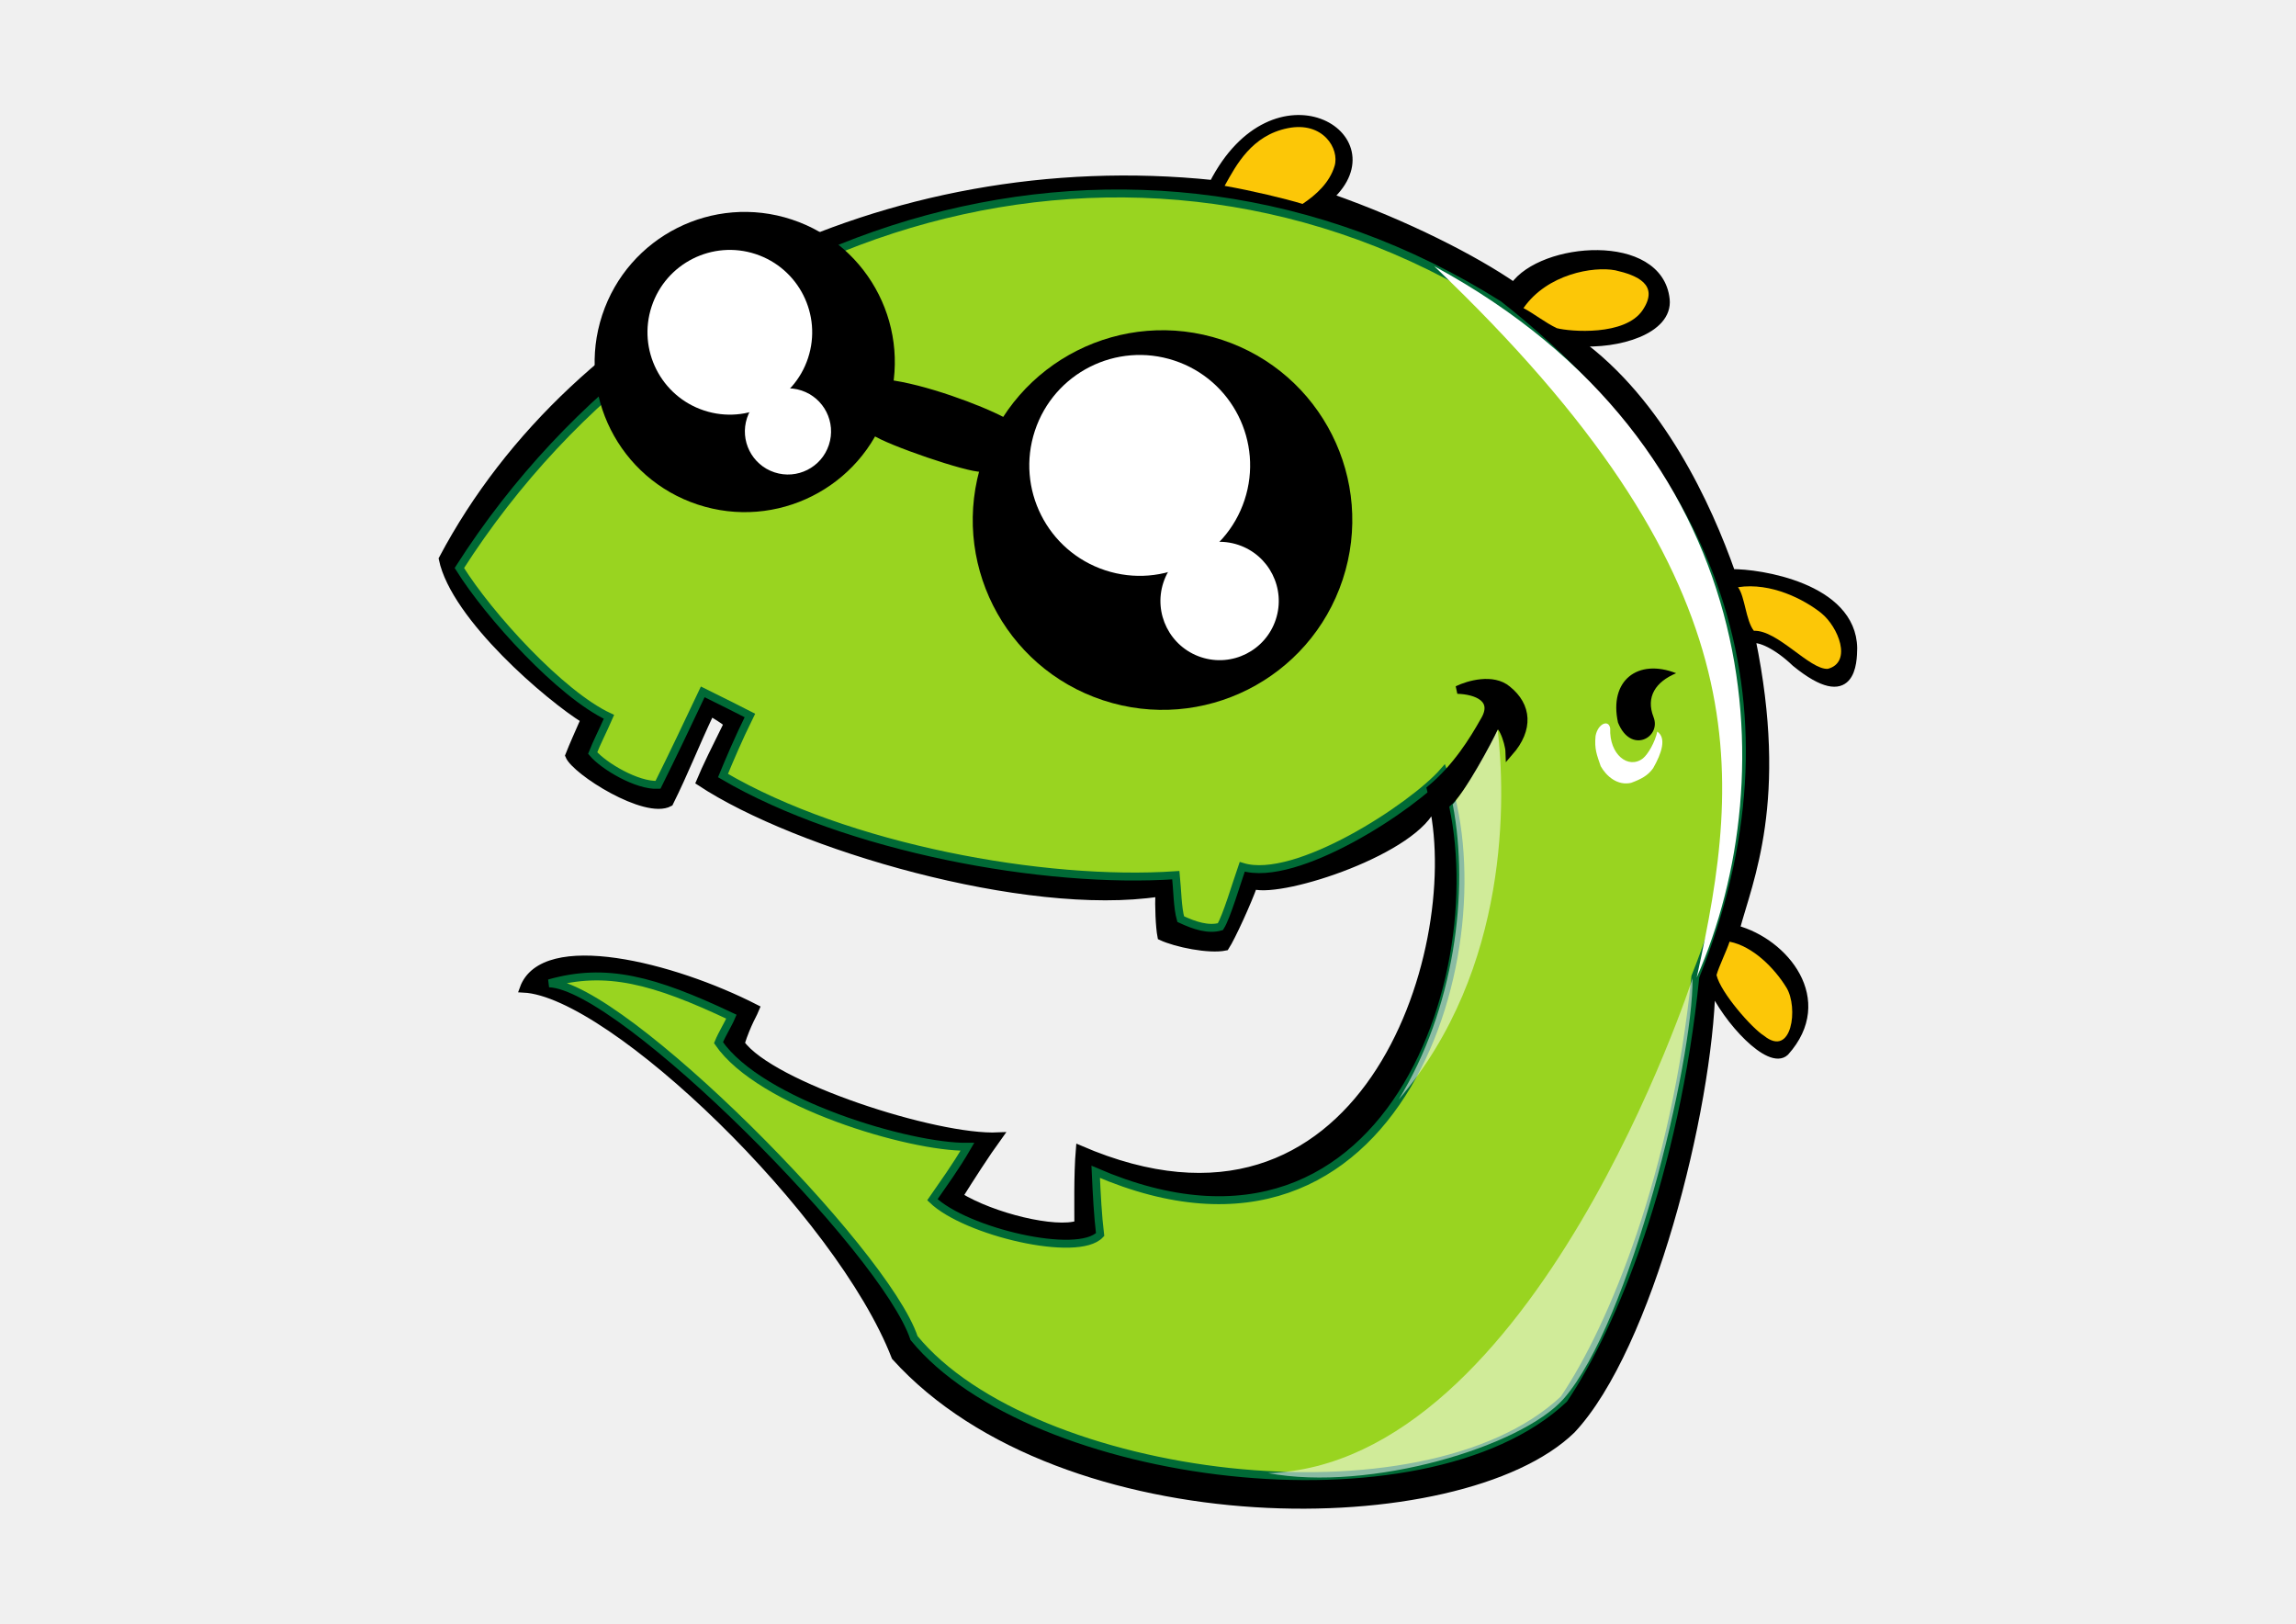
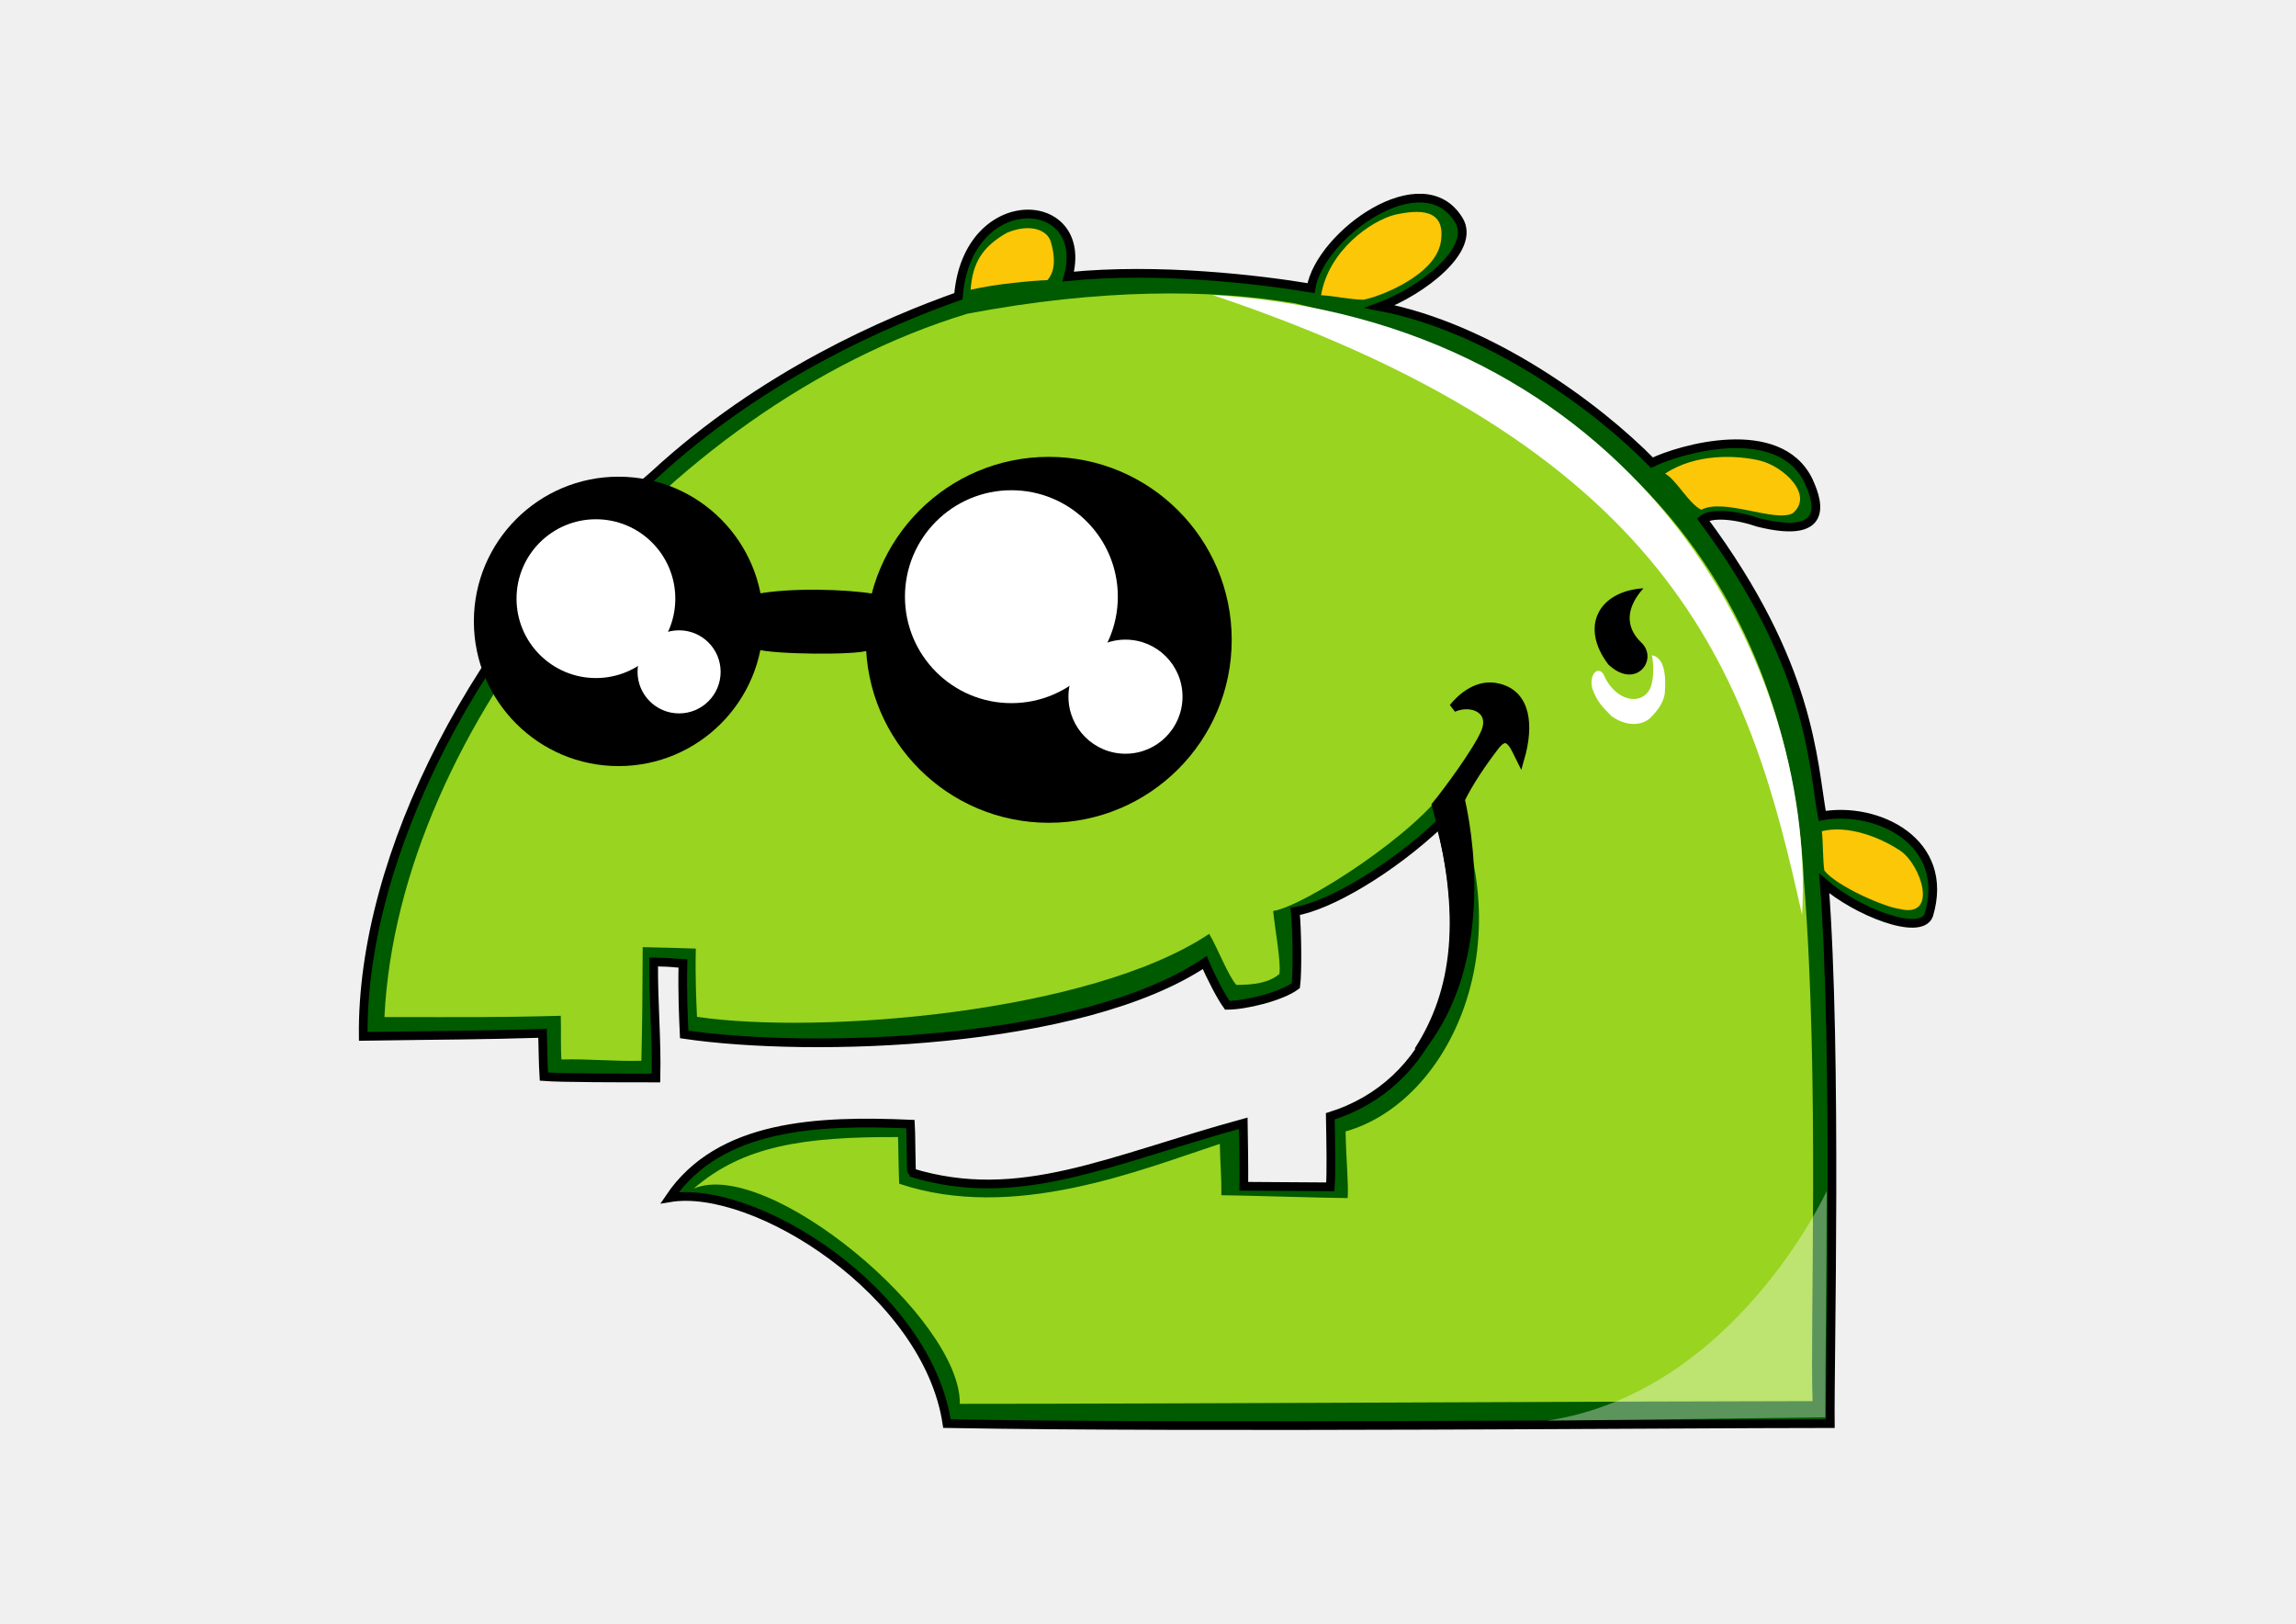
<svg xmlns="http://www.w3.org/2000/svg" width="1052.362" height="744.094" id="svg2494" version="1.0">
  <defs id="defs2496">
    </defs>
-   <g id="layer1" style="display:inline">
-     <rect style="fill:none;fill-opacity:1;stroke:none;stroke-width:1.974;stroke-linecap:round;stroke-linejoin:round;stroke-miterlimit:4;stroke-dasharray:none;stroke-opacity:1" id="rect3321" width="725.2" height="721.363" x="163.581" y="11.366" />
-     <g id="g3516" transform="matrix(0.9081993,0,0,0.9081993,1691.799,140.3129)">
-       <path id="path2487" d="M -1069.661,566.959 C -1125.699,621.274 -1326.161,623.779 -1410.904,530.092 C -1439.099,457.182 -1554.236,346.524 -1598.55,344.358 C -1588.582,316.687 -1523.513,332.788 -1481.453,354.348 C -1482.123,356.155 -1485.832,362.014 -1489.004,372.049 C -1473.938,393.309 -1390.371,420.403 -1358.947,418.904 C -1365.55,428.01 -1373.118,439.886 -1378.938,449.13 C -1361.729,459.704 -1330.124,467.264 -1318.61,463.36 C -1318.572,456.696 -1318.965,438.301 -1317.863,425.487 C -1174.833,487.297 -1123.325,326.611 -1139.514,251.541 C -1147.583,274.171 -1215.034,296.509 -1230.236,292.204 C -1233.101,300.415 -1241.265,318.309 -1244.418,323.17 C -1252.629,324.889 -1269.287,321.464 -1276.672,318.015 C -1277.602,313.21 -1278.011,302.758 -1277.726,295.917 C -1345.017,306.234 -1460.563,272.337 -1509.456,240.027 C -1506.488,232.827 -1501.612,223.028 -1495.494,210.685 C -1497.931,208.315 -1501.919,206.32 -1504.168,204.726 C -1512.635,222.622 -1517.088,234.603 -1524.99,250.489 C -1536.947,256.989 -1572.381,234.616 -1575.538,226.758 C -1573.366,221.218 -1570.749,215.523 -1567.71,208.526 C -1585.422,197.652 -1633.294,156.865 -1639.361,127.53 C -1572.322,0.994 -1415.617,-78.745 -1250.599,-61.64 C -1219.493,-122.476 -1158.349,-85.816 -1192.006,-55.05 C -1152.975,-41.388 -1118.462,-23.571 -1098.775,-9.992 C -1084.604,-30.485 -1025.509,-35.161 -1022.157,-3.412 C -1020.526,12.042 -1046.115,19.785 -1066.621,18.151 C -1024.977,48.324 -1000.896,100.875 -988.999,134.691 C -975.133,134.433 -928.028,141.572 -927.515,172.555 C -927.643,179.312 -927.776,203.484 -956.657,179.969 C -965.921,171.086 -974.904,167.085 -978.815,168.133 C -962.083,249.555 -980.232,289.546 -986.81,314.359 C -962.153,320.937 -938.299,350.014 -961.875,376.31 C -969.65,383.606 -991.392,360.352 -999.065,342.815 C -1000.414,405.452 -1030.75,525.565 -1069.661,566.959 z" style="fill:#000000;fill-opacity:1;fill-rule:evenodd;stroke:#000000;stroke-width:3.991px;stroke-linecap:butt;stroke-linejoin:miter;stroke-opacity:1" />
-       <path id="path2489" d="M -1401.51,520.678 C -1416.273,476.336 -1548.783,343.023 -1585.632,341.682 C -1556.931,333.544 -1533.059,339.924 -1493.679,358.508 C -1495.592,362.962 -1498.215,366.804 -1500.197,371.631 C -1479.159,402.312 -1403.477,424.555 -1374.586,424.157 C -1380.687,434.69 -1386.495,442.488 -1392.248,450.874 C -1375.444,467.048 -1318.839,480.49 -1307.607,468.453 C -1308.759,458.904 -1309.301,448.438 -1309.833,436.801 C -1156.027,503.272 -1103.016,321.445 -1134.329,234.919 C -1149.698,252.507 -1208.77,291.316 -1235.889,282.89 C -1238.645,290.787 -1243.877,308.418 -1246.909,313.093 C -1252.981,314.804 -1259.833,312.604 -1266.935,309.286 C -1268.581,303.55 -1268.602,294.693 -1269.386,287.111 C -1335.887,291.675 -1435.473,273.438 -1497.928,236.845 C -1495.073,229.921 -1490.234,218.393 -1484.349,206.522 C -1489.441,203.899 -1498.769,199.231 -1508.145,194.607 C -1516.287,211.818 -1523.134,226.254 -1530.734,241.532 C -1541.286,242.061 -1558.2,232.008 -1563.701,225.467 C -1561.613,220.138 -1558.4,213.943 -1555.478,207.214 C -1579.863,195.825 -1615.963,156.159 -1630.977,132.111 C -1517.823,-44.869 -1289.543,-116.068 -1106.385,-0.738 C -994.755,87.11 -953.199,203.872 -1007.213,338.339 C -1017.157,437.521 -1048.713,514.741 -1073.556,551.47 C -1144.867,618.504 -1342.602,592.765 -1401.51,520.678 z" style="fill:#99d420;fill-opacity:1;fill-rule:evenodd;stroke:#006a36;stroke-width:4;stroke-linecap:butt;stroke-linejoin:miter;stroke-miterlimit:4;stroke-dasharray:none;stroke-opacity:1" />
-       <g transform="translate(-32.32488,8.08122)" id="g3502">
-         <path style="fill:#000000;fill-opacity:1;stroke:none;stroke-width:2;stroke-linecap:round;stroke-linejoin:round;stroke-miterlimit:4;stroke-dasharray:none;stroke-opacity:1" id="path2491" d="M 316.557,235.401 A 16.415,16.415 0 1 1 283.727,235.401 A 16.415,16.415 0 1 1 316.557,235.401 z" transform="matrix(4.381242,1.445737,-1.445737,4.381242,-2429.302,-1445.175)" />
-         <path style="fill:#000000;fill-opacity:1;stroke:none;stroke-width:2;stroke-linecap:round;stroke-linejoin:round;stroke-miterlimit:4;stroke-dasharray:none;stroke-opacity:1" id="path2493" d="M 316.557,235.401 A 16.415,16.415 0 1 1 283.727,235.401 A 16.415,16.415 0 1 1 316.557,235.401 z" transform="matrix(5.539845,1.828057,-1.828057,5.539845,-2476.197,-1752.923)" />
-         <path style="fill:#ffffff;fill-opacity:1;stroke:none;stroke-width:2;stroke-linecap:round;stroke-linejoin:round;stroke-miterlimit:4;stroke-dasharray:none;stroke-opacity:1" id="path2495" d="M 316.557,235.401 A 16.415,16.415 0 1 1 283.727,235.401 A 16.415,16.415 0 1 1 316.557,235.401 z" transform="matrix(2.404059,0.7932994,-0.7932994,2.404059,-1996.968,-798.9327)" />
-         <path style="fill:#ffffff;fill-opacity:1;stroke:none;stroke-width:2;stroke-linecap:round;stroke-linejoin:round;stroke-miterlimit:4;stroke-dasharray:none;stroke-opacity:1" id="path2497" d="M 316.557,235.401 A 16.415,16.415 0 1 1 283.727,235.401 A 16.415,16.415 0 1 1 316.557,235.401 z" transform="matrix(1.258048,0.415135,-0.415135,1.258048,-1712.684,-365.6314)" />
-         <path style="fill:#ffffff;fill-opacity:1;stroke:none;stroke-width:2;stroke-linecap:round;stroke-linejoin:round;stroke-miterlimit:4;stroke-dasharray:none;stroke-opacity:1" id="path2499" d="M 316.557,235.401 A 16.415,16.415 0 1 1 283.727,235.401 A 16.415,16.415 0 1 1 316.557,235.401 z" transform="matrix(3.223315,1.063641,-1.063641,3.223315,-1972.365,-1005.751)" />
-         <path style="fill:#ffffff;fill-opacity:1;stroke:none;stroke-width:2;stroke-linecap:round;stroke-linejoin:round;stroke-miterlimit:4;stroke-dasharray:none;stroke-opacity:1" id="path2501" d="M 316.557,235.401 A 16.415,16.415 0 1 1 283.727,235.401 A 16.415,16.415 0 1 1 316.557,235.401 z" transform="matrix(1.727282,0.5699742,-0.5699742,1.727282,-1599.237,-436.9978)" />
-         <path style="fill:#000000;fill-opacity:1;fill-rule:evenodd;stroke:#000000;stroke-width:4.876px;stroke-linecap:butt;stroke-linejoin:miter;stroke-opacity:1" d="M -1383.18,31.377 C -1384.564,40.263 -1386.969,48.49 -1389.03,54.662 C -1381.905,59.734 -1341.561,73.503 -1334.987,73.072 C -1333.492,66.689 -1328.706,55.89 -1324.317,50.461 C -1336.268,44.072 -1364.771,33.479 -1383.18,31.377 z" id="path2503" />
+   <g id="layer1">
+     <g id="g2525" transform="translate(30.48224,13.97076)">
+       <rect y="-2.605" x="133.099" height="721.363" width="725.2" id="rect3475" style="fill:none;fill-opacity:1;stroke:none;stroke-width:1.974;stroke-linecap:round;stroke-linejoin:round;stroke-miterlimit:4;stroke-dasharray:none;stroke-opacity:1" />
+       <g transform="matrix(3.797956,0,0,3.797956,-1129.638,1454.907)" id="g3301">
+         <g id="g3281">
+           <path id="path3479" d="M 510.29,-214.979 C 492.26,-214.979 433.964,-214.436 403.688,-214.979 C 401.331,-230.783 380.485,-243.958 370.218,-242.231 C 376.217,-251.131 388.166,-251.598 399.292,-251.117 C 399.334,-250.611 399.368,-245.295 399.435,-245.257 C 412.488,-241.293 423.245,-246.793 439.451,-251.22 C 439.493,-248.593 439.535,-246.315 439.514,-243.618 C 441.197,-243.619 447.89,-243.549 449.952,-243.549 C 450.078,-245.362 450.015,-248.57 449.952,-252.057 C 461.945,-255.809 468.256,-268.958 463.207,-287.413 C 457.259,-281.795 449.824,-277.452 445.718,-276.785 C 445.95,-274.507 445.996,-269.328 445.786,-267.817 C 444.019,-266.492 439.663,-265.453 437.517,-265.453 C 436.76,-266.495 435.498,-268.943 434.803,-270.607 C 419.9,-260.647 387.241,-259.68 371.977,-261.939 C 371.883,-263.987 371.744,-266.874 371.828,-270.5 C 370.261,-270.561 371.149,-270.621 368.288,-270.682 C 368.262,-265.469 368.683,-261.354 368.569,-256.683 C 364.582,-256.683 357.069,-256.683 355.047,-256.848 C 354.948,-258.412 354.938,-260.062 354.883,-262.07 C 346.941,-261.831 344.044,-261.87 333.246,-261.706 C 332.989,-283.445 347.057,-311.06 368.346,-329.45 C 381.477,-341.567 396.457,-347.959 405.074,-351.013 C 406.113,-364.217 421.029,-363.44 418.329,-353.384 C 429.163,-354.475 441.407,-353.035 447.616,-351.989 C 448.713,-358.457 461.132,-367.379 465.47,-360.179 C 467.581,-356.674 461.022,-351.653 455.948,-349.758 C 469.245,-347.201 482.163,-337.67 488.77,-330.929 C 492.049,-332.536 504.082,-336.082 507.657,-328.748 C 508.379,-327.122 511.041,-321.341 501.531,-323.732 C 498.331,-324.819 495.742,-324.772 494.926,-324.086 C 507.991,-306.527 508.118,-294.965 509.314,-288.313 C 515.929,-289.491 524.86,-285.213 522.167,-276.313 C 521.125,-273.706 513.347,-276.83 509.562,-280.159 C 511.143,-259.656 510.205,-222.145 510.29,-214.979 z" style="fill:#005a00;fill-opacity:1;fill-rule:evenodd;stroke:#000000;stroke-width:1.051px;stroke-linecap:butt;stroke-linejoin:miter;stroke-opacity:1" />
+           <path id="path3481" d="M 508.153,-217.692 C 490.949,-217.692 430.887,-217.365 405.24,-217.365 C 405.396,-227.662 382.074,-247.13 373.134,-243.343 C 379.074,-248.483 386.32,-249.599 397.786,-249.554 C 397.825,-248.278 397.858,-245.298 397.923,-243.926 C 411.675,-239.299 426.919,-245.553 436.619,-248.732 C 436.659,-246.206 436.826,-245.131 436.806,-242.538 C 438.425,-242.538 450.064,-242.192 452.047,-242.192 C 452.168,-243.935 451.855,-246.881 451.795,-250.234 C 464.455,-253.814 473.341,-273.114 464.037,-291.908 C 460.746,-286.505 447.001,-277.47 443.053,-276.829 C 443.275,-274.638 444.014,-270.69 443.812,-269.236 C 442.554,-268.152 440.674,-267.913 438.61,-267.913 C 437.579,-269.098 436.364,-272.35 435.333,-274.071 C 421,-264.493 388.203,-261.889 373.523,-264.062 C 373.433,-266.032 373.299,-268.808 373.38,-272.295 C 371.873,-272.354 369.722,-272.412 366.97,-272.47 C 366.945,-267.457 366.921,-263.25 366.81,-258.759 C 363.492,-258.669 360.474,-259.007 357.156,-258.917 C 357.06,-260.421 357.136,-262.257 357.083,-264.188 C 348.855,-263.965 345.066,-264.035 335.801,-264.035 C 337.475,-298.784 369.435,-337.735 406.154,-348.903 C 422.186,-351.936 435.504,-351.896 445.675,-350.155 C 482.094,-341.638 505.108,-318.164 507.119,-280.318 C 509.01,-256.546 507.816,-226.775 508.153,-217.692 z" style="fill:#99d420;fill-opacity:1;fill-rule:evenodd;stroke:none;stroke-width:2;stroke-linecap:butt;stroke-linejoin:miter;stroke-miterlimit:4;stroke-dasharray:none;stroke-opacity:0.632" />
+           <path transform="matrix(1.063631,0,0,1.063631,44.81371,-562.1561)" d="M 316.557,235.401 A 16.415,16.415 0 1 1 283.727,235.401 A 16.415,16.415 0 1 1 316.557,235.401 z" id="path3485" style="fill:#000000;fill-opacity:1;stroke:none;stroke-width:2;stroke-linecap:round;stroke-linejoin:round;stroke-miterlimit:4;stroke-dasharray:none;stroke-opacity:1" />
+           <path transform="matrix(1.344904,0,0,1.344904,12.31431,-626.1438)" d="M 316.557,235.401 A 16.415,16.415 0 1 1 283.727,235.401 A 16.415,16.415 0 1 1 316.557,235.401 z" id="path3487" style="fill:#000000;fill-opacity:1;stroke:none;stroke-width:2;stroke-linecap:round;stroke-linejoin:round;stroke-miterlimit:4;stroke-dasharray:none;stroke-opacity:1" />
+           <path transform="matrix(0.5836317,0,0,0.5836317,186.1515,-451.9075)" d="M 316.557,235.401 A 16.415,16.415 0 1 1 283.727,235.401 A 16.415,16.415 0 1 1 316.557,235.401 z" id="path3489" style="fill:#ffffff;fill-opacity:1;stroke:none;stroke-width:2;stroke-linecap:round;stroke-linejoin:round;stroke-miterlimit:4;stroke-dasharray:none;stroke-opacity:1" />
+           <path transform="matrix(0.3054155,0,0,0.3054155,279.693,-377.5824)" d="M 316.557,235.401 A 16.415,16.415 0 1 1 283.727,235.401 A 16.415,16.415 0 1 1 316.557,235.401 z" id="path3491" style="fill:#ffffff;fill-opacity:1;stroke:none;stroke-width:2;stroke-linecap:round;stroke-linejoin:round;stroke-miterlimit:4;stroke-dasharray:none;stroke-opacity:1" />
+           <path transform="matrix(0.7825221,0,0,0.7825221,176.5965,-498.9636)" d="M 316.557,235.401 A 16.415,16.415 0 1 1 283.727,235.401 A 16.415,16.415 0 1 1 316.557,235.401 z" id="path3493" style="fill:#ffffff;fill-opacity:1;stroke:none;stroke-width:2;stroke-linecap:round;stroke-linejoin:round;stroke-miterlimit:4;stroke-dasharray:none;stroke-opacity:1" />
+           <path transform="matrix(0.419331,0,0,0.419331,299.3741,-401.4024)" d="M 316.557,235.401 A 16.415,16.415 0 1 1 283.727,235.401 A 16.415,16.415 0 1 1 316.557,235.401 z" id="path3495" style="fill:#ffffff;fill-opacity:1;stroke:none;stroke-width:2;stroke-linecap:round;stroke-linejoin:round;stroke-miterlimit:4;stroke-dasharray:none;stroke-opacity:1" />
+           <path id="path3497" d="M 380.513,-314.47 C 380.851,-312.424 380.919,-310.45 380.914,-308.949 C 382.84,-308.354 392.668,-308.254 394.076,-308.823 C 393.942,-310.329 394.209,-313.039 394.778,-314.544 C 391.7,-315.079 384.695,-315.34 380.513,-314.47 z" style="fill:#000000;fill-opacity:1;fill-rule:evenodd;stroke:#000000;stroke-width:1.124px;stroke-linecap:butt;stroke-linejoin:miter;stroke-opacity:1" />
+           <path id="path3499" d="M 415.815,-352.959 C 413.94,-352.877 409.67,-352.516 406.545,-351.793 C 406.769,-354.982 407.915,-356.969 410.95,-358.679 C 413.643,-359.797 415.77,-359.073 416.216,-357.594 C 416.663,-356.115 416.901,-354.175 415.815,-352.959 z" style="fill:#fcc707;fill-opacity:1;fill-rule:evenodd;stroke:none;stroke-width:1px;stroke-linecap:butt;stroke-linejoin:miter;stroke-opacity:1" />
+           <path id="path3501" d="M 453.966,-350.591 C 452.27,-350.607 450.35,-351.067 448.833,-351.133 C 449.77,-356.59 454.903,-360.124 457.759,-360.848 C 460.631,-361.472 463.919,-361.637 463.294,-357.593 C 462.656,-353.469 455.766,-350.92 453.966,-350.591 z" style="fill:#fcc707;fill-opacity:1;fill-rule:evenodd;stroke:none;stroke-width:1px;stroke-linecap:butt;stroke-linejoin:miter;stroke-opacity:1" />
+           <path id="path3503" d="M 494.719,-325.247 C 493.173,-326.017 491.721,-328.868 490.356,-329.604 C 494.063,-332.08 499.049,-331.837 501.816,-331.174 C 504.672,-330.468 508.363,-327.01 505.757,-324.825 C 503.638,-323.683 497.496,-326.699 494.719,-325.247 z" style="fill:#fcc707;fill-opacity:1;fill-rule:evenodd;stroke:none;stroke-width:1px;stroke-linecap:butt;stroke-linejoin:miter;stroke-opacity:1" />
+           <path id="path3505" d="M 509.579,-281.705 C 509.381,-282.824 509.432,-285.165 509.272,-286.458 C 512.328,-287.219 516.148,-285.818 518.71,-284.123 C 521.271,-282.428 523.36,-275.914 518.686,-277.077 C 516.879,-277.282 511.075,-279.81 509.579,-281.705 z" style="fill:#fcc707;fill-opacity:1;fill-rule:evenodd;stroke:none;stroke-width:1px;stroke-linecap:butt;stroke-linejoin:miter;stroke-opacity:1" />
+           <path id="path3507" d="M 462.733,-289.59 C 464.143,-291.31 467.636,-296.049 468.635,-298.327 C 469.837,-301.091 467.091,-302.363 464.785,-301.361 C 465.837,-302.658 467.849,-304.386 470.252,-303.75 C 473.642,-302.927 473.977,-299.178 472.864,-295.293 C 472.264,-296.479 471.466,-298.893 469.834,-296.758 C 468.205,-294.626 466.703,-292.413 465.66,-290.286 C 467.133,-283.806 468.562,-269.573 460.588,-259.963 C 465.208,-267.123 466.386,-276.168 462.733,-289.59 z" style="fill:#000000;fill-opacity:1;fill-rule:evenodd;stroke:#000000;stroke-width:1.051px;stroke-linecap:butt;stroke-linejoin:miter;stroke-opacity:1" />
+           <path id="path3509" d="M 487.744,-315.771 C 485.766,-313.586 485.387,-311.215 487.491,-309.216 C 489.595,-307.217 486.86,-303.428 483.515,-306.566 C 480.043,-311.103 482.274,-315.422 487.744,-315.771 z" style="fill:#000000;fill-opacity:1;fill-rule:evenodd;stroke:none;stroke-width:1px;stroke-linecap:butt;stroke-linejoin:miter;stroke-opacity:1" />
+           <path id="path3511" d="M 488.754,-307.685 C 489.081,-306.304 488.918,-304.431 488.531,-303.642 C 487.399,-301.48 484.255,-302.217 482.907,-305.417 C 482.208,-306.469 481.152,-305.302 481.568,-303.691 C 482.163,-302.014 482.803,-301.472 483.889,-300.338 C 485.094,-299.467 487.013,-298.891 488.486,-300.042 C 489.498,-301.061 490.108,-301.883 490.316,-303.05 C 490.508,-305.363 490.235,-307.441 488.754,-307.685 z" style="fill:#ffffff;fill-opacity:1;fill-rule:evenodd;stroke:none;stroke-width:1px;stroke-linecap:butt;stroke-linejoin:miter;stroke-opacity:1" />
+           <path id="path3513" d="M 435.75,-351.153 C 492.655,-332.064 500.736,-303.975 506.887,-276.354 C 508.611,-307.74 485.875,-348.158 435.75,-351.153 z" style="fill:#ffffff;fill-opacity:1;fill-rule:evenodd;stroke:none;stroke-width:1px;stroke-linecap:butt;stroke-linejoin:miter;stroke-opacity:1" />
+           <path id="path3515" d="M 476.129,-215.336 C 498.727,-218.745 509.856,-243.036 509.856,-243.036 C 509.848,-231.337 509.693,-224.784 509.686,-215.737 C 500.436,-215.603 487.273,-215.47 476.129,-215.336 z" style="fill:#ffffff;fill-opacity:0.357;fill-rule:evenodd;stroke:none;stroke-width:1px;stroke-linecap:butt;stroke-linejoin:miter;stroke-opacity:1" />
+         </g>
      </g>
-       <g id="g3498">
-         <path style="fill:#fcc707;fill-opacity:1;fill-rule:evenodd;stroke:none;stroke-width:1px;stroke-linecap:butt;stroke-linejoin:miter;stroke-opacity:1" d="M -1205.438,-51.6 C -1214.415,-54.331 -1230.577,-58.189 -1244.763,-60.722 C -1238.869,-71.336 -1231.084,-86.164 -1212.886,-89.818 C -1195.098,-93.389 -1186.668,-79.409 -1189.278,-70.729 C -1191.816,-62.288 -1198.595,-56.165 -1205.438,-51.6 z" id="path2505" />
-         <path style="fill:#fcc707;fill-opacity:1;fill-rule:evenodd;stroke:none;stroke-width:1px;stroke-linecap:butt;stroke-linejoin:miter;stroke-opacity:1" d="M -1077.155,11.088 C -1082.965,8.305 -1088.829,3.637 -1093.945,0.971 C -1081.947,-16.3 -1058.605,-20.21 -1047.613,-18.107 C -1036.729,-15.641 -1025.151,-10.921 -1033.801,1.988 C -1042.624,15.156 -1070.432,12.851 -1077.155,11.088 z" id="path2507" />
-       </g>
-       <path id="path2509" d="M -977.662,163.806 C -981.745,158.671 -982.157,146.525 -985.671,141.8 C -968.935,139.239 -952.168,148.088 -943.714,154.819 C -935.023,161.84 -927.881,179.672 -940.356,183.001 C -949.487,183.524 -965.771,163.274 -977.662,163.806 z" style="fill:#fcc707;fill-opacity:1;fill-rule:evenodd;stroke:none;stroke-width:1px;stroke-linecap:butt;stroke-linejoin:miter;stroke-opacity:1" />
-       <path id="path2511" d="M -996.521,337.522 C -995.403,333.354 -991.466,325.38 -989.935,320.672 C -978.2,322.967 -967.304,333.928 -961.214,343.878 C -955.125,353.828 -958.409,379.601 -972.625,368.085 C -978.512,364.476 -994.421,346.447 -996.521,337.522 z" style="fill:#fcc707;fill-opacity:1;fill-rule:evenodd;stroke:none;stroke-width:1px;stroke-linecap:butt;stroke-linejoin:miter;stroke-opacity:1" />
-       <path id="path2513" d="M -1140.757,243.656 C -1127.784,232.86 -1119.219,218.955 -1113.904,209.509 C -1106.754,198.001 -1117.729,193.854 -1127.277,193.595 C -1121.571,190.822 -1109.368,187.397 -1102.123,193.449 C -1091.78,201.728 -1090.94,213.384 -1101.014,224.959 C -1101.172,219.916 -1105.825,206.533 -1108.728,212.907 C -1111.69,219.409 -1125.293,245.079 -1132.301,250.724 C -1135.209,249.845 -1140.006,247.159 -1140.757,243.656 z" style="fill:#000000;fill-opacity:1;fill-rule:evenodd;stroke:#000000;stroke-width:3.991px;stroke-linecap:butt;stroke-linejoin:miter;stroke-opacity:1" />
-       <path id="path2515" d="M -1016.895,185.201 C -1027.213,189.54 -1032.328,197.09 -1028.302,207.351 C -1024.275,217.612 -1039.778,226.254 -1046.244,210.078 C -1050.896,188.884 -1036.279,177.607 -1016.895,185.201 z" style="fill:#000000;fill-opacity:1;fill-rule:evenodd;stroke:none;stroke-width:1px;stroke-linecap:butt;stroke-linejoin:miter;stroke-opacity:1" />
-       <path id="path2517" d="M -1026.418,214.648 C -1027.511,219.925 -1031.086,226.11 -1033.686,228.203 C -1041.053,233.823 -1050.689,226.23 -1050.183,213.055 C -1050.898,208.311 -1056.409,210.629 -1057.565,216.841 C -1058.212,223.567 -1056.883,226.462 -1054.969,232.11 C -1052.222,237.045 -1046.543,242.11 -1039.626,240.518 C -1034.506,238.637 -1031.086,236.79 -1028.494,233.109 C -1024.116,225.459 -1021.712,217.868 -1026.418,214.648 z" style="fill:#ffffff;fill-opacity:1;fill-rule:evenodd;stroke:none;stroke-width:1px;stroke-linecap:butt;stroke-linejoin:miter;stroke-opacity:1" />
-       <path id="path2519" d="M -1138.932,-20.126 C -973.807,137.032 -983.294,233.817 -1006.526,338.749 C -961.572,236.377 -971.267,70.751 -1138.932,-20.126 z" style="fill:#ffffff;fill-opacity:1;fill-rule:evenodd;stroke:none;stroke-width:1px;stroke-linecap:butt;stroke-linejoin:miter;stroke-opacity:1" />
-       <path id="path2521" d="M -1222.898,588.826 C -1088.167,584.531 -1008.612,339.133 -1008.612,339.133 C -1008.303,381.519 -1040.059,512.872 -1073.665,551.32 C -1094.933,575.379 -1171.211,598.421 -1222.898,588.826 z" style="fill:#ffffff;fill-opacity:0.541;fill-rule:evenodd;stroke:none;stroke-width:1px;stroke-linecap:butt;stroke-linejoin:miter;stroke-opacity:1" />
-       <path id="path3514" d="M -1156.969,400.401 C -1128.919,354.686 -1121.136,295.702 -1129.643,251.416 C -1122.619,243.618 -1109.881,220.106 -1106.964,213.737 C -1103.085,247.004 -1100.39,334.1 -1156.969,400.401 z" style="fill:#ffffff;fill-opacity:0.541;fill-rule:evenodd;stroke:none;stroke-width:1px;stroke-linecap:butt;stroke-linejoin:miter;stroke-opacity:1" />
    </g>
  </g>
</svg>
